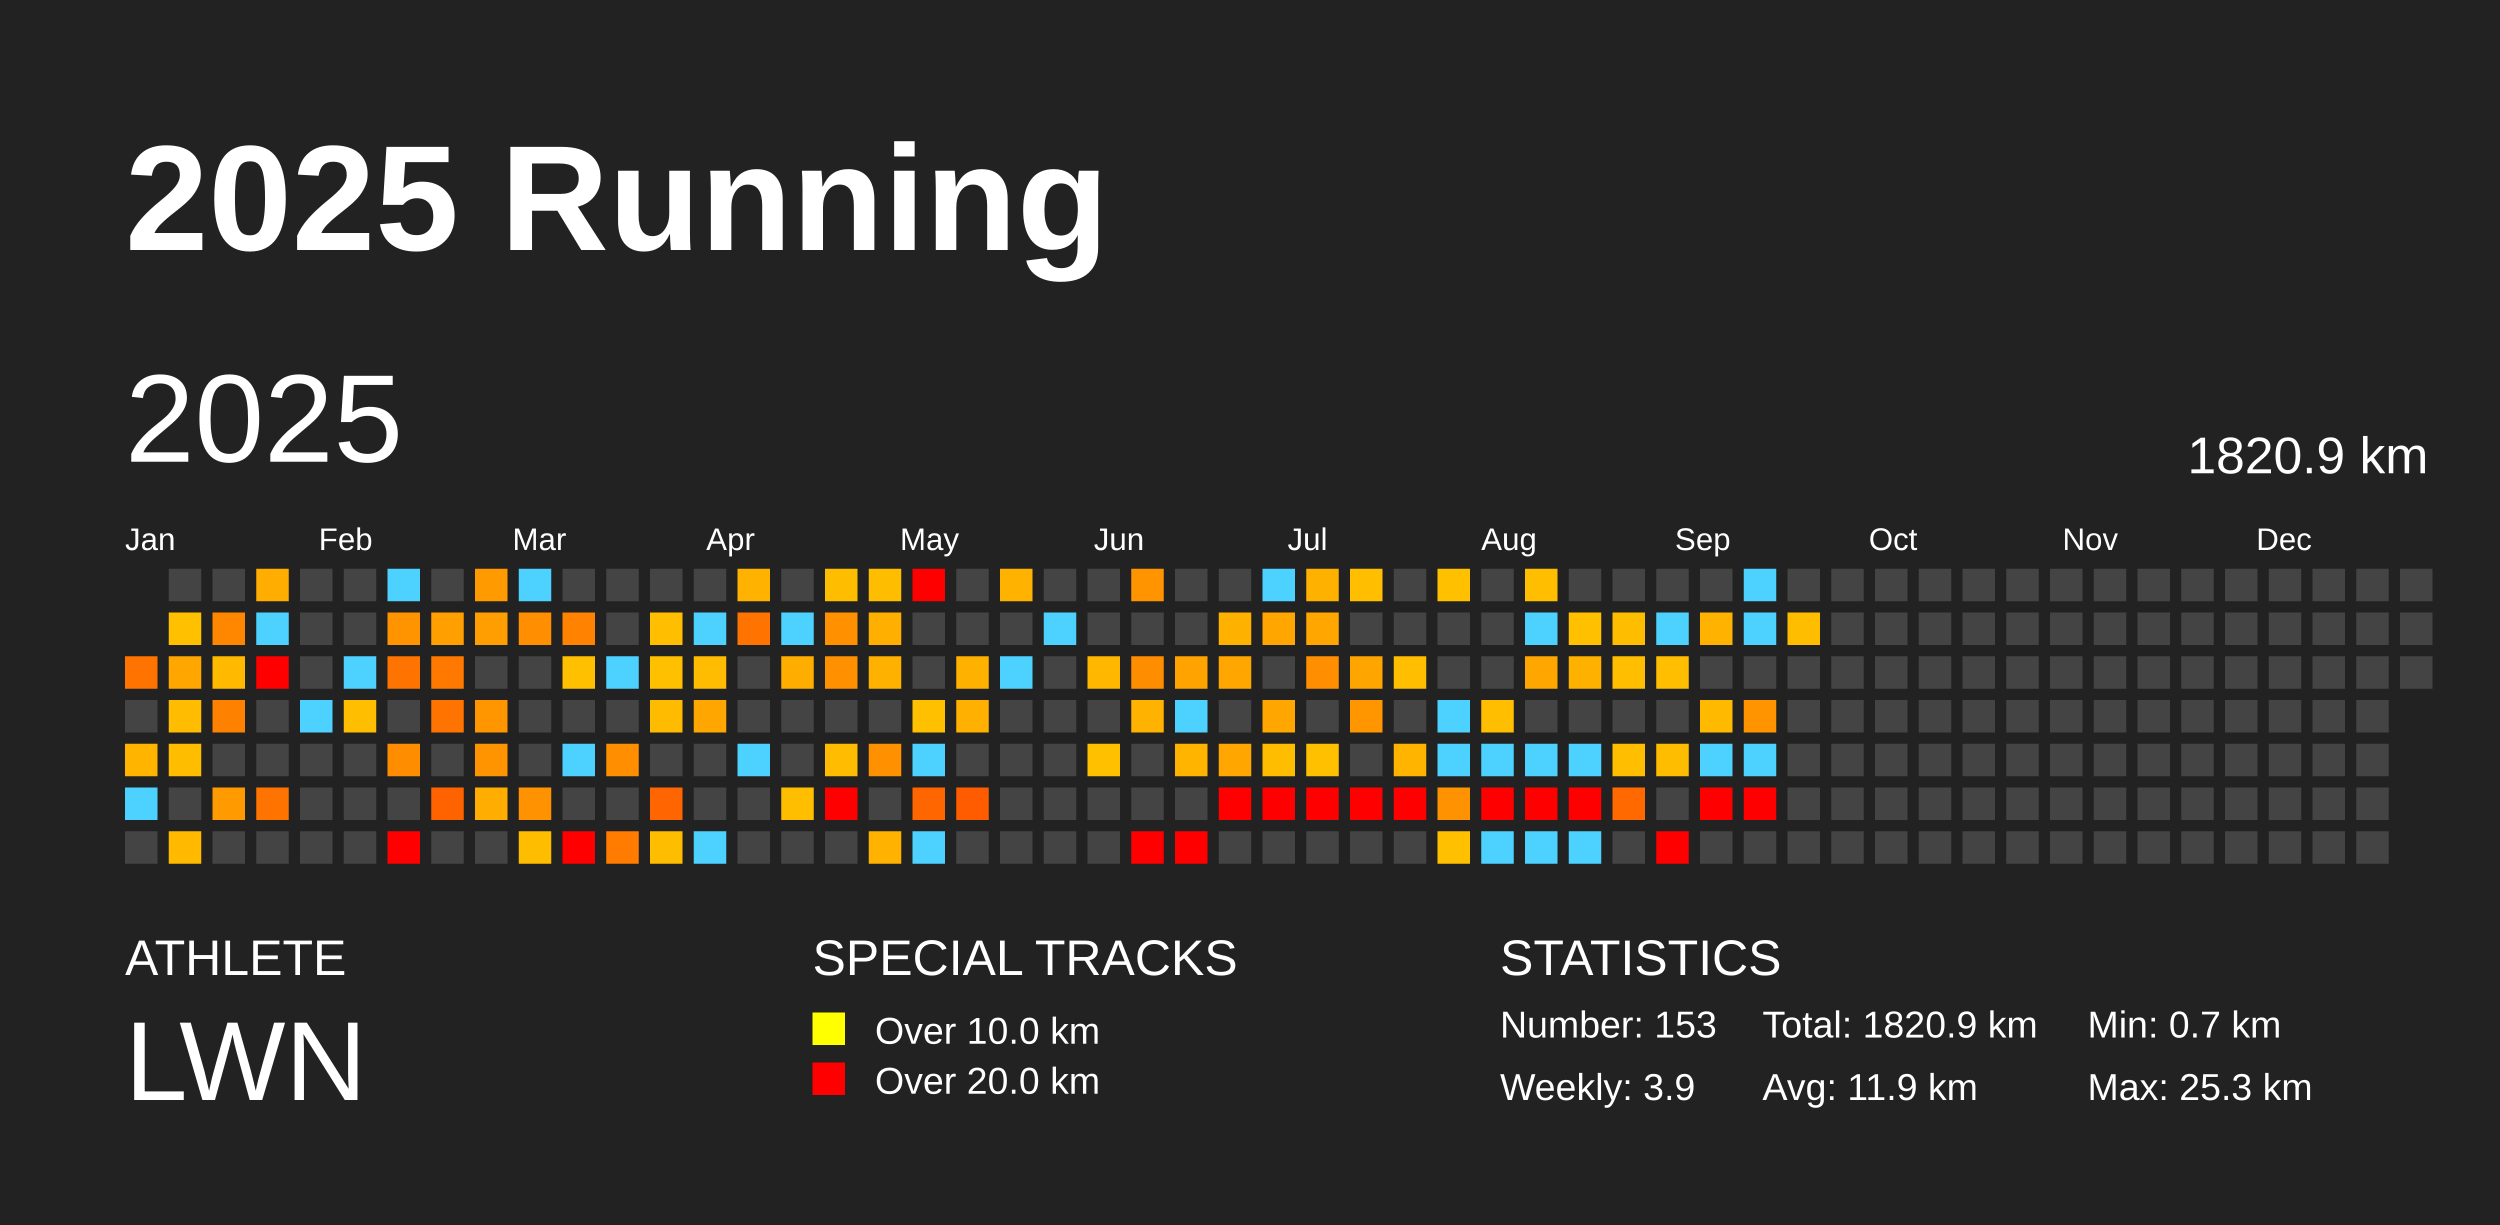
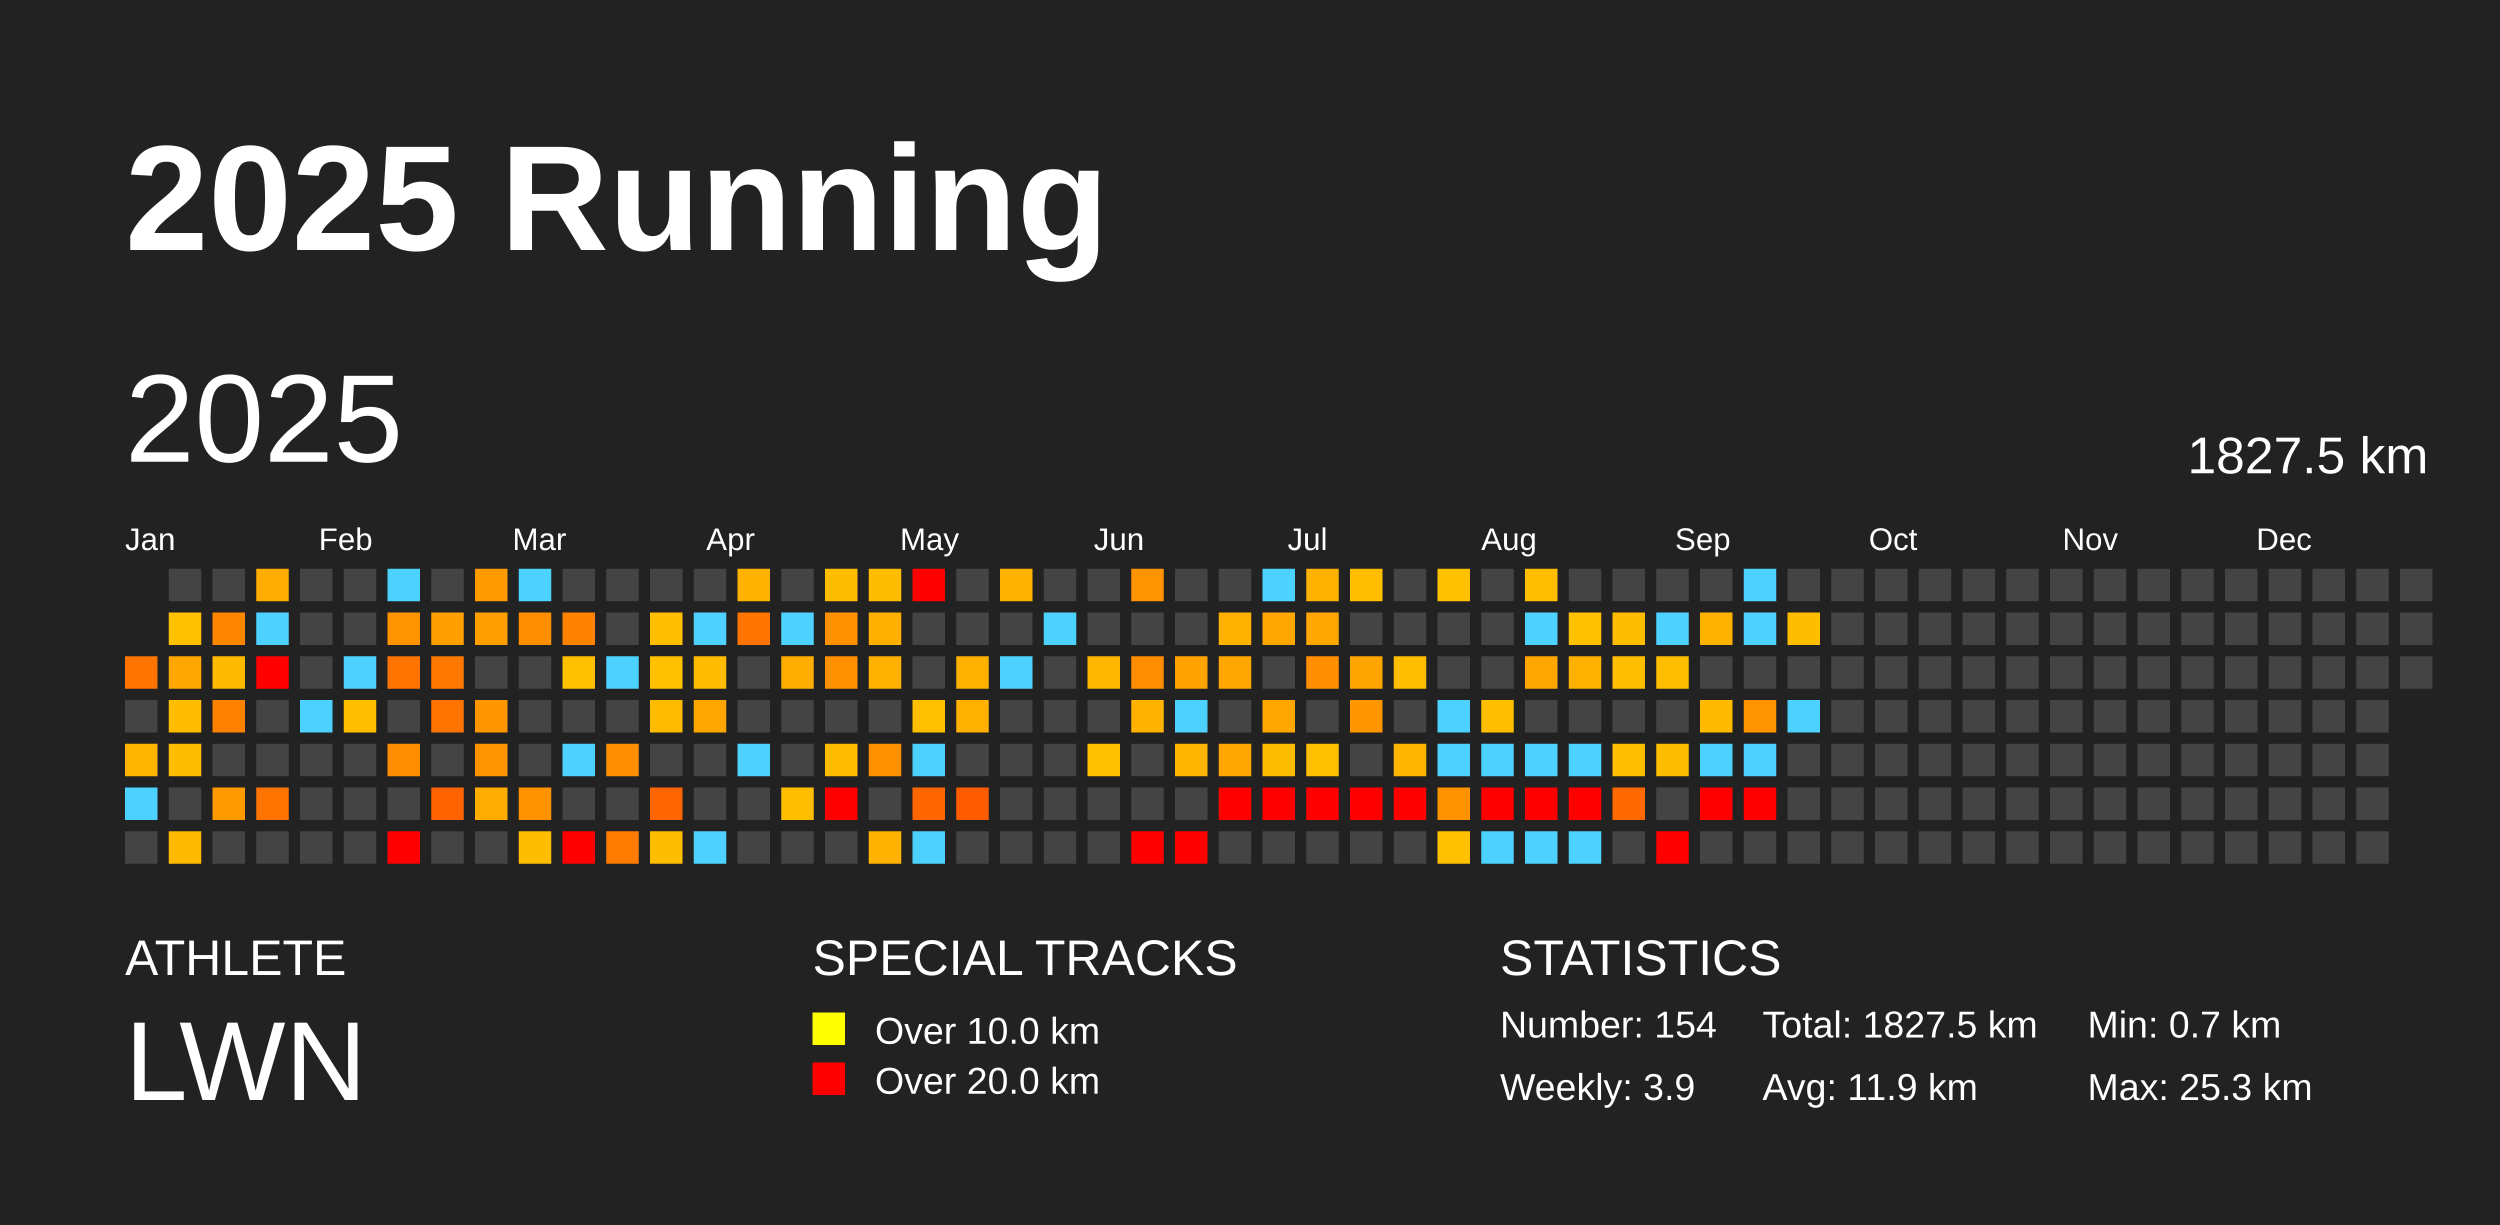
<svg xmlns="http://www.w3.org/2000/svg" baseProfile="full" height="98mm" version="1.1" viewBox="0,0,200,98" width="200mm">
  <defs />
  <rect fill="#222222" height="98" width="200" x="0" y="0" />
  <text fill="#FFFFFF" style="font-size:12px; font-family:Arial; font-weight:bold;" x="10" y="20">2025 Running</text>
  <text fill="#FFFFFF" style="font-size:4px; font-family:Arial" x="10" y="78">ATHLETE</text>
  <text fill="#FFFFFF" style="font-size:9px; font-family:Arial" x="10" y="88">LWN</text>
  <text fill="#FFFFFF" style="font-size:4px; font-family:Arial" x="65" y="78">SPECIAL TRACKS</text>
  <rect fill="yellow" height="2.6" width="2.6" x="65" y="81" />
  <text fill="#FFFFFF" style="font-size:3px; font-family:Arial" x="70" y="83.5">Over 10.0 km</text>
  <rect fill="red" height="2.6" width="2.6" x="65" y="85" />
  <text fill="#FFFFFF" style="font-size:3px; font-family:Arial" x="70" y="87.5">Over 20.0 km</text>
  <text fill="#FFFFFF" style="font-size:4px; font-family:Arial" x="120" y="78">STATISTICS</text>
-   <text fill="#FFFFFF" style="font-size:3px; font-family:Arial" x="120" y="83">Number: 153</text>
+   <text fill="#FFFFFF" style="font-size:3px; font-family:Arial" x="120" y="83">Number: 154</text>
  <text fill="#FFFFFF" style="font-size:3px; font-family:Arial" x="120" y="88">Weekly: 3.9</text>
-   <text fill="#FFFFFF" style="font-size:3px; font-family:Arial" x="141" y="83">Total: 1820.9 km</text>
+   <text fill="#FFFFFF" style="font-size:3px; font-family:Arial" x="141" y="83">Total: 1827.5 km</text>
  <text fill="#FFFFFF" style="font-size:3px; font-family:Arial" x="141" y="88">Avg: 11.9 km</text>
  <text fill="#FFFFFF" style="font-size:3px; font-family:Arial" x="167" y="83">Min: 0.7 km</text>
  <text fill="#FFFFFF" style="font-size:3px; font-family:Arial" x="167" y="88">Max: 25.3 km</text>
  <text dominant-baseline="hanging" fill="#FFFFFF" style="font-size:10.0px; font-family:Arial;" x="10" y="30">2025</text>
-   <text dominant-baseline="hanging" fill="#FFFFFF" style="font-size:4.125px; font-family:Arial;" x="175" y="35">1820.9 km</text>
+   <text dominant-baseline="hanging" fill="#FFFFFF" style="font-size:4.125px; font-family:Arial;" x="175" y="35">1827.5 km</text>
  <text fill="#FFFFFF" style="font-size:2.5px; font-family:Arial" x="10.0" y="44">Jan</text>
  <text fill="#FFFFFF" style="font-size:2.5px; font-family:Arial" x="25.5" y="44">Feb</text>
  <text fill="#FFFFFF" style="font-size:2.5px; font-family:Arial" x="41.0" y="44">Mar</text>
  <text fill="#FFFFFF" style="font-size:2.5px; font-family:Arial" x="56.5" y="44">Apr</text>
  <text fill="#FFFFFF" style="font-size:2.5px; font-family:Arial" x="72.0" y="44">May</text>
  <text fill="#FFFFFF" style="font-size:2.5px; font-family:Arial" x="87.5" y="44">Jun</text>
  <text fill="#FFFFFF" style="font-size:2.5px; font-family:Arial" x="103.0" y="44">Jul</text>
  <text fill="#FFFFFF" style="font-size:2.5px; font-family:Arial" x="118.5" y="44">Aug</text>
  <text fill="#FFFFFF" style="font-size:2.5px; font-family:Arial" x="134.0" y="44">Sep</text>
  <text fill="#FFFFFF" style="font-size:2.5px; font-family:Arial" x="149.5" y="44">Oct</text>
  <text fill="#FFFFFF" style="font-size:2.5px; font-family:Arial" x="165.0" y="44">Nov</text>
  <text fill="#FFFFFF" style="font-size:2.5px; font-family:Arial" x="180.5" y="44">Dec</text>
  <rect fill="#ff7300" height="2.6" width="2.6" x="10.0" y="52.5" />
  <rect fill="#444444" height="2.6" width="2.6" x="10.0" y="56.0" />
  <rect fill="#ffb400" height="2.6" width="2.6" x="10.0" y="59.5" />
  <rect fill="#4dd2ff" height="2.6" width="2.6" x="10.0" y="63.0" />
  <rect fill="#444444" height="2.6" width="2.6" x="10.0" y="66.5" />
  <rect fill="#444444" height="2.6" width="2.6" x="13.5" y="45.5" />
  <rect fill="#ffc000" height="2.6" width="2.6" x="13.5" y="49.0" />
  <rect fill="#ffa700" height="2.6" width="2.6" x="13.5" y="52.5" />
  <rect fill="#ffbc00" height="2.6" width="2.6" x="13.5" y="56.0" />
  <rect fill="#ffbd00" height="2.6" width="2.6" x="13.5" y="59.5" />
  <rect fill="#444444" height="2.6" width="2.6" x="13.5" y="63.0" />
  <rect fill="#ffba00" height="2.6" width="2.6" x="13.5" y="66.5" />
  <rect fill="#444444" height="2.6" width="2.6" x="17.0" y="45.5" />
  <rect fill="#ff8700" height="2.6" width="2.6" x="17.0" y="49.0" />
  <rect fill="#ffba00" height="2.6" width="2.6" x="17.0" y="52.5" />
  <rect fill="#ff8100" height="2.6" width="2.6" x="17.0" y="56.0" />
  <rect fill="#444444" height="2.6" width="2.6" x="17.0" y="59.5" />
  <rect fill="#ff9a00" height="2.6" width="2.6" x="17.0" y="63.0" />
  <rect fill="#444444" height="2.6" width="2.6" x="17.0" y="66.5" />
  <rect fill="#ffad00" height="2.6" width="2.6" x="20.5" y="45.5" />
  <rect fill="#4dd2ff" height="2.6" width="2.6" x="20.5" y="49.0" />
  <rect fill="red" height="2.6" width="2.6" x="20.5" y="52.5" />
  <rect fill="#444444" height="2.6" width="2.6" x="20.5" y="56.0" />
  <rect fill="#444444" height="2.6" width="2.6" x="20.5" y="59.5" />
  <rect fill="#ff7400" height="2.6" width="2.6" x="20.5" y="63.0" />
  <rect fill="#444444" height="2.6" width="2.6" x="20.5" y="66.5" />
  <rect fill="#444444" height="2.6" width="2.6" x="24.0" y="45.5" />
  <rect fill="#444444" height="2.6" width="2.6" x="24.0" y="49.0" />
  <rect fill="#444444" height="2.6" width="2.6" x="24.0" y="52.5" />
  <rect fill="#4dd2ff" height="2.6" width="2.6" x="24.0" y="56.0" />
  <rect fill="#444444" height="2.6" width="2.6" x="24.0" y="59.5" />
  <rect fill="#444444" height="2.6" width="2.6" x="24.0" y="63.0" />
  <rect fill="#444444" height="2.6" width="2.6" x="24.0" y="66.5" />
  <rect fill="#444444" height="2.6" width="2.6" x="27.5" y="45.5" />
  <rect fill="#444444" height="2.6" width="2.6" x="27.5" y="49.0" />
  <rect fill="#4dd2ff" height="2.6" width="2.6" x="27.5" y="52.5" />
  <rect fill="#ffbf00" height="2.6" width="2.6" x="27.5" y="56.0" />
  <rect fill="#444444" height="2.6" width="2.6" x="27.5" y="59.5" />
  <rect fill="#444444" height="2.6" width="2.6" x="27.5" y="63.0" />
  <rect fill="#444444" height="2.6" width="2.6" x="27.5" y="66.5" />
  <rect fill="#4dd2ff" height="2.6" width="2.6" x="31.0" y="45.5" />
  <rect fill="#ff9300" height="2.6" width="2.6" x="31.0" y="49.0" />
  <rect fill="#ff7300" height="2.6" width="2.6" x="31.0" y="52.5" />
  <rect fill="#444444" height="2.6" width="2.6" x="31.0" y="56.0" />
  <rect fill="#ff8d00" height="2.6" width="2.6" x="31.0" y="59.5" />
  <rect fill="#444444" height="2.6" width="2.6" x="31.0" y="63.0" />
  <rect fill="red" height="2.6" width="2.6" x="31.0" y="66.5" />
  <rect fill="#444444" height="2.6" width="2.6" x="34.5" y="45.5" />
  <rect fill="#ffa000" height="2.6" width="2.6" x="34.5" y="49.0" />
  <rect fill="#ff7900" height="2.6" width="2.6" x="34.5" y="52.5" />
  <rect fill="#ff7300" height="2.6" width="2.6" x="34.5" y="56.0" />
  <rect fill="#444444" height="2.6" width="2.6" x="34.5" y="59.5" />
  <rect fill="#ff6300" height="2.6" width="2.6" x="34.5" y="63.0" />
  <rect fill="#444444" height="2.6" width="2.6" x="34.5" y="66.5" />
  <rect fill="#ff9b00" height="2.6" width="2.6" x="38.0" y="45.5" />
  <rect fill="#ff9e00" height="2.6" width="2.6" x="38.0" y="49.0" />
  <rect fill="#444444" height="2.6" width="2.6" x="38.0" y="52.5" />
  <rect fill="#ff9600" height="2.6" width="2.6" x="38.0" y="56.0" />
  <rect fill="#ff9300" height="2.6" width="2.6" x="38.0" y="59.5" />
  <rect fill="#ffad00" height="2.6" width="2.6" x="38.0" y="63.0" />
  <rect fill="#444444" height="2.6" width="2.6" x="38.0" y="66.5" />
  <rect fill="#4dd2ff" height="2.6" width="2.6" x="41.5" y="45.5" />
  <rect fill="#ff8e00" height="2.6" width="2.6" x="41.5" y="49.0" />
  <rect fill="#444444" height="2.6" width="2.6" x="41.5" y="52.5" />
  <rect fill="#444444" height="2.6" width="2.6" x="41.5" y="56.0" />
  <rect fill="#444444" height="2.6" width="2.6" x="41.5" y="59.5" />
  <rect fill="#ff9200" height="2.6" width="2.6" x="41.5" y="63.0" />
  <rect fill="#ffbd00" height="2.6" width="2.6" x="41.5" y="66.5" />
  <rect fill="#444444" height="2.6" width="2.6" x="45.0" y="45.5" />
  <rect fill="#ff8200" height="2.6" width="2.6" x="45.0" y="49.0" />
  <rect fill="#ffc000" height="2.6" width="2.6" x="45.0" y="52.5" />
  <rect fill="#444444" height="2.6" width="2.6" x="45.0" y="56.0" />
  <rect fill="#4dd2ff" height="2.6" width="2.6" x="45.0" y="59.5" />
  <rect fill="#444444" height="2.6" width="2.6" x="45.0" y="63.0" />
  <rect fill="red" height="2.6" width="2.6" x="45.0" y="66.5" />
  <rect fill="#444444" height="2.6" width="2.6" x="48.5" y="45.5" />
  <rect fill="#444444" height="2.6" width="2.6" x="48.5" y="49.0" />
  <rect fill="#4dd2ff" height="2.6" width="2.6" x="48.5" y="52.5" />
  <rect fill="#444444" height="2.6" width="2.6" x="48.5" y="56.0" />
  <rect fill="#ff8e00" height="2.6" width="2.6" x="48.5" y="59.5" />
  <rect fill="#444444" height="2.6" width="2.6" x="48.5" y="63.0" />
  <rect fill="#ff7c00" height="2.6" width="2.6" x="48.5" y="66.5" />
  <rect fill="#444444" height="2.6" width="2.6" x="52.0" y="45.5" />
  <rect fill="#ffbf00" height="2.6" width="2.6" x="52.0" y="49.0" />
  <rect fill="#ffc000" height="2.6" width="2.6" x="52.0" y="52.5" />
  <rect fill="#ffbb00" height="2.6" width="2.6" x="52.0" y="56.0" />
  <rect fill="#444444" height="2.6" width="2.6" x="52.0" y="59.5" />
  <rect fill="#ff6500" height="2.6" width="2.6" x="52.0" y="63.0" />
  <rect fill="#ffbd00" height="2.6" width="2.6" x="52.0" y="66.5" />
  <rect fill="#444444" height="2.6" width="2.6" x="55.5" y="45.5" />
  <rect fill="#4dd2ff" height="2.6" width="2.6" x="55.5" y="49.0" />
  <rect fill="#ffbc00" height="2.6" width="2.6" x="55.5" y="52.5" />
  <rect fill="#ffa600" height="2.6" width="2.6" x="55.5" y="56.0" />
  <rect fill="#444444" height="2.6" width="2.6" x="55.5" y="59.5" />
  <rect fill="#444444" height="2.6" width="2.6" x="55.5" y="63.0" />
  <rect fill="#4dd2ff" height="2.6" width="2.6" x="55.5" y="66.5" />
  <rect fill="#ffb200" height="2.6" width="2.6" x="59.0" y="45.5" />
  <rect fill="#ff7300" height="2.6" width="2.6" x="59.0" y="49.0" />
  <rect fill="#444444" height="2.6" width="2.6" x="59.0" y="52.5" />
  <rect fill="#444444" height="2.6" width="2.6" x="59.0" y="56.0" />
  <rect fill="#4dd2ff" height="2.6" width="2.6" x="59.0" y="59.5" />
  <rect fill="#444444" height="2.6" width="2.6" x="59.0" y="63.0" />
  <rect fill="#444444" height="2.6" width="2.6" x="59.0" y="66.5" />
  <rect fill="#444444" height="2.6" width="2.6" x="62.5" y="45.5" />
  <rect fill="#4dd2ff" height="2.6" width="2.6" x="62.5" y="49.0" />
  <rect fill="#ffae00" height="2.6" width="2.6" x="62.5" y="52.5" />
  <rect fill="#444444" height="2.6" width="2.6" x="62.5" y="56.0" />
  <rect fill="#444444" height="2.6" width="2.6" x="62.5" y="59.5" />
  <rect fill="#ffbf00" height="2.6" width="2.6" x="62.5" y="63.0" />
  <rect fill="#444444" height="2.6" width="2.6" x="62.5" y="66.5" />
  <rect fill="#ffbd00" height="2.6" width="2.6" x="66.0" y="45.5" />
  <rect fill="#ff9000" height="2.6" width="2.6" x="66.0" y="49.0" />
  <rect fill="#ff9000" height="2.6" width="2.6" x="66.0" y="52.5" />
  <rect fill="#444444" height="2.6" width="2.6" x="66.0" y="56.0" />
  <rect fill="#ffbc00" height="2.6" width="2.6" x="66.0" y="59.5" />
  <rect fill="red" height="2.6" width="2.6" x="66.0" y="63.0" />
  <rect fill="#444444" height="2.6" width="2.6" x="66.0" y="66.5" />
  <rect fill="#ffbd00" height="2.6" width="2.6" x="69.5" y="45.5" />
  <rect fill="#ffaf00" height="2.6" width="2.6" x="69.5" y="49.0" />
  <rect fill="#ffb100" height="2.6" width="2.6" x="69.5" y="52.5" />
  <rect fill="#444444" height="2.6" width="2.6" x="69.5" y="56.0" />
  <rect fill="#ff9100" height="2.6" width="2.6" x="69.5" y="59.5" />
  <rect fill="#444444" height="2.6" width="2.6" x="69.5" y="63.0" />
  <rect fill="#ffb200" height="2.6" width="2.6" x="69.5" y="66.5" />
  <rect fill="red" height="2.6" width="2.6" x="73.0" y="45.5" />
  <rect fill="#444444" height="2.6" width="2.6" x="73.0" y="49.0" />
  <rect fill="#444444" height="2.6" width="2.6" x="73.0" y="52.5" />
  <rect fill="#ffc000" height="2.6" width="2.6" x="73.0" y="56.0" />
  <rect fill="#4dd2ff" height="2.6" width="2.6" x="73.0" y="59.5" />
  <rect fill="#ff6600" height="2.6" width="2.6" x="73.0" y="63.0" />
  <rect fill="#4dd2ff" height="2.6" width="2.6" x="73.0" y="66.5" />
  <rect fill="#444444" height="2.6" width="2.6" x="76.5" y="45.5" />
  <rect fill="#444444" height="2.6" width="2.6" x="76.5" y="49.0" />
  <rect fill="#ffb100" height="2.6" width="2.6" x="76.5" y="52.5" />
  <rect fill="#ffb000" height="2.6" width="2.6" x="76.5" y="56.0" />
  <rect fill="#444444" height="2.6" width="2.6" x="76.5" y="59.5" />
  <rect fill="#ff5c00" height="2.6" width="2.6" x="76.5" y="63.0" />
  <rect fill="#444444" height="2.6" width="2.6" x="76.5" y="66.5" />
  <rect fill="#ffb200" height="2.6" width="2.6" x="80.0" y="45.5" />
  <rect fill="#444444" height="2.6" width="2.6" x="80.0" y="49.0" />
  <rect fill="#4dd2ff" height="2.6" width="2.6" x="80.0" y="52.5" />
  <rect fill="#444444" height="2.6" width="2.6" x="80.0" y="56.0" />
  <rect fill="#444444" height="2.6" width="2.6" x="80.0" y="59.5" />
  <rect fill="#444444" height="2.6" width="2.6" x="80.0" y="63.0" />
  <rect fill="#444444" height="2.6" width="2.6" x="80.0" y="66.5" />
  <rect fill="#444444" height="2.6" width="2.6" x="83.5" y="45.5" />
  <rect fill="#4dd2ff" height="2.6" width="2.6" x="83.5" y="49.0" />
  <rect fill="#444444" height="2.6" width="2.6" x="83.5" y="52.5" />
  <rect fill="#444444" height="2.6" width="2.6" x="83.5" y="56.0" />
  <rect fill="#444444" height="2.6" width="2.6" x="83.5" y="59.5" />
  <rect fill="#444444" height="2.6" width="2.6" x="83.5" y="63.0" />
  <rect fill="#444444" height="2.6" width="2.6" x="83.5" y="66.5" />
  <rect fill="#444444" height="2.6" width="2.6" x="87.0" y="45.5" />
  <rect fill="#444444" height="2.6" width="2.6" x="87.0" y="49.0" />
  <rect fill="#ffb700" height="2.6" width="2.6" x="87.0" y="52.5" />
  <rect fill="#444444" height="2.6" width="2.6" x="87.0" y="56.0" />
  <rect fill="#ffc000" height="2.6" width="2.6" x="87.0" y="59.5" />
  <rect fill="#444444" height="2.6" width="2.6" x="87.0" y="63.0" />
  <rect fill="#444444" height="2.6" width="2.6" x="87.0" y="66.5" />
  <rect fill="#ff9400" height="2.6" width="2.6" x="90.5" y="45.5" />
  <rect fill="#444444" height="2.6" width="2.6" x="90.5" y="49.0" />
  <rect fill="#ff8d00" height="2.6" width="2.6" x="90.5" y="52.5" />
  <rect fill="#ffb200" height="2.6" width="2.6" x="90.5" y="56.0" />
  <rect fill="#444444" height="2.6" width="2.6" x="90.5" y="59.5" />
  <rect fill="#444444" height="2.6" width="2.6" x="90.5" y="63.0" />
  <rect fill="red" height="2.6" width="2.6" x="90.5" y="66.5" />
  <rect fill="#444444" height="2.6" width="2.6" x="94.0" y="45.5" />
  <rect fill="#444444" height="2.6" width="2.6" x="94.0" y="49.0" />
  <rect fill="#ffa300" height="2.6" width="2.6" x="94.0" y="52.5" />
  <rect fill="#4dd2ff" height="2.6" width="2.6" x="94.0" y="56.0" />
  <rect fill="#ffb400" height="2.6" width="2.6" x="94.0" y="59.5" />
  <rect fill="#444444" height="2.6" width="2.6" x="94.0" y="63.0" />
  <rect fill="red" height="2.6" width="2.6" x="94.0" y="66.5" />
  <rect fill="#444444" height="2.6" width="2.6" x="97.5" y="45.5" />
  <rect fill="#ffb100" height="2.6" width="2.6" x="97.5" y="49.0" />
  <rect fill="#ffa700" height="2.6" width="2.6" x="97.5" y="52.5" />
  <rect fill="#444444" height="2.6" width="2.6" x="97.5" y="56.0" />
  <rect fill="#ffa700" height="2.6" width="2.6" x="97.5" y="59.5" />
  <rect fill="red" height="2.6" width="2.6" x="97.5" y="63.0" />
  <rect fill="#444444" height="2.6" width="2.6" x="97.5" y="66.5" />
  <rect fill="#4dd2ff" height="2.6" width="2.6" x="101.0" y="45.5" />
  <rect fill="#ffa700" height="2.6" width="2.6" x="101.0" y="49.0" />
  <rect fill="#444444" height="2.6" width="2.6" x="101.0" y="52.5" />
  <rect fill="#ffa600" height="2.6" width="2.6" x="101.0" y="56.0" />
  <rect fill="#ffbd00" height="2.6" width="2.6" x="101.0" y="59.5" />
  <rect fill="red" height="2.6" width="2.6" x="101.0" y="63.0" />
  <rect fill="#444444" height="2.6" width="2.6" x="101.0" y="66.5" />
  <rect fill="#ffb100" height="2.6" width="2.6" x="104.5" y="45.5" />
  <rect fill="#ffa700" height="2.6" width="2.6" x="104.5" y="49.0" />
  <rect fill="#ff8f00" height="2.6" width="2.6" x="104.5" y="52.5" />
  <rect fill="#444444" height="2.6" width="2.6" x="104.5" y="56.0" />
  <rect fill="#ffc000" height="2.6" width="2.6" x="104.5" y="59.5" />
  <rect fill="red" height="2.6" width="2.6" x="104.5" y="63.0" />
  <rect fill="#444444" height="2.6" width="2.6" x="104.5" y="66.5" />
  <rect fill="#ffbf00" height="2.6" width="2.6" x="108.0" y="45.5" />
  <rect fill="#444444" height="2.6" width="2.6" x="108.0" y="49.0" />
  <rect fill="#ffa500" height="2.6" width="2.6" x="108.0" y="52.5" />
  <rect fill="#ff9600" height="2.6" width="2.6" x="108.0" y="56.0" />
  <rect fill="#444444" height="2.6" width="2.6" x="108.0" y="59.5" />
  <rect fill="red" height="2.6" width="2.6" x="108.0" y="63.0" />
  <rect fill="#444444" height="2.6" width="2.6" x="108.0" y="66.5" />
  <rect fill="#444444" height="2.6" width="2.6" x="111.5" y="45.5" />
  <rect fill="#444444" height="2.6" width="2.6" x="111.5" y="49.0" />
  <rect fill="#ffbe00" height="2.6" width="2.6" x="111.5" y="52.5" />
  <rect fill="#444444" height="2.6" width="2.6" x="111.5" y="56.0" />
  <rect fill="#ffb400" height="2.6" width="2.6" x="111.5" y="59.5" />
  <rect fill="red" height="2.6" width="2.6" x="111.5" y="63.0" />
  <rect fill="#444444" height="2.6" width="2.6" x="111.5" y="66.5" />
  <rect fill="#ffc000" height="2.6" width="2.6" x="115.0" y="45.5" />
  <rect fill="#444444" height="2.6" width="2.6" x="115.0" y="49.0" />
  <rect fill="#444444" height="2.6" width="2.6" x="115.0" y="52.5" />
  <rect fill="#4dd2ff" height="2.6" width="2.6" x="115.0" y="56.0" />
  <rect fill="#4dd2ff" height="2.6" width="2.6" x="115.0" y="59.5" />
  <rect fill="#ff9200" height="2.6" width="2.6" x="115.0" y="63.0" />
  <rect fill="#ffc000" height="2.6" width="2.6" x="115.0" y="66.5" />
  <rect fill="#444444" height="2.6" width="2.6" x="118.5" y="45.5" />
  <rect fill="#444444" height="2.6" width="2.6" x="118.5" y="49.0" />
  <rect fill="#444444" height="2.6" width="2.6" x="118.5" y="52.5" />
  <rect fill="#ffbf00" height="2.6" width="2.6" x="118.5" y="56.0" />
  <rect fill="#4dd2ff" height="2.6" width="2.6" x="118.5" y="59.5" />
  <rect fill="red" height="2.6" width="2.6" x="118.5" y="63.0" />
  <rect fill="#4dd2ff" height="2.6" width="2.6" x="118.5" y="66.5" />
  <rect fill="#ffbf00" height="2.6" width="2.6" x="122.0" y="45.5" />
  <rect fill="#4dd2ff" height="2.6" width="2.6" x="122.0" y="49.0" />
  <rect fill="#ffa700" height="2.6" width="2.6" x="122.0" y="52.5" />
  <rect fill="#444444" height="2.6" width="2.6" x="122.0" y="56.0" />
  <rect fill="#4dd2ff" height="2.6" width="2.6" x="122.0" y="59.5" />
  <rect fill="red" height="2.6" width="2.6" x="122.0" y="63.0" />
  <rect fill="#4dd2ff" height="2.6" width="2.6" x="122.0" y="66.5" />
  <rect fill="#444444" height="2.6" width="2.6" x="125.5" y="45.5" />
  <rect fill="#ffc000" height="2.6" width="2.6" x="125.5" y="49.0" />
  <rect fill="#ffb100" height="2.6" width="2.6" x="125.5" y="52.5" />
  <rect fill="#444444" height="2.6" width="2.6" x="125.5" y="56.0" />
  <rect fill="#4dd2ff" height="2.6" width="2.6" x="125.5" y="59.5" />
  <rect fill="red" height="2.6" width="2.6" x="125.5" y="63.0" />
  <rect fill="#4dd2ff" height="2.6" width="2.6" x="125.5" y="66.5" />
  <rect fill="#444444" height="2.6" width="2.6" x="129.0" y="45.5" />
  <rect fill="#ffbd00" height="2.6" width="2.6" x="129.0" y="49.0" />
  <rect fill="#ffbf00" height="2.6" width="2.6" x="129.0" y="52.5" />
  <rect fill="#444444" height="2.6" width="2.6" x="129.0" y="56.0" />
  <rect fill="#ffbe00" height="2.6" width="2.6" x="129.0" y="59.5" />
  <rect fill="#ff6900" height="2.6" width="2.6" x="129.0" y="63.0" />
  <rect fill="#444444" height="2.6" width="2.6" x="129.0" y="66.5" />
  <rect fill="#444444" height="2.6" width="2.6" x="132.5" y="45.5" />
  <rect fill="#4dd2ff" height="2.6" width="2.6" x="132.5" y="49.0" />
  <rect fill="#ffbf00" height="2.6" width="2.6" x="132.5" y="52.5" />
  <rect fill="#444444" height="2.6" width="2.6" x="132.5" y="56.0" />
  <rect fill="#ffbd00" height="2.6" width="2.6" x="132.5" y="59.5" />
  <rect fill="#444444" height="2.6" width="2.6" x="132.5" y="63.0" />
  <rect fill="red" height="2.6" width="2.6" x="132.5" y="66.5" />
  <rect fill="#444444" height="2.6" width="2.6" x="136.0" y="45.5" />
  <rect fill="#ffb300" height="2.6" width="2.6" x="136.0" y="49.0" />
  <rect fill="#444444" height="2.6" width="2.6" x="136.0" y="52.5" />
  <rect fill="#ffba00" height="2.6" width="2.6" x="136.0" y="56.0" />
  <rect fill="#4dd2ff" height="2.6" width="2.6" x="136.0" y="59.5" />
  <rect fill="red" height="2.6" width="2.6" x="136.0" y="63.0" />
  <rect fill="#444444" height="2.6" width="2.6" x="136.0" y="66.5" />
  <rect fill="#4dd2ff" height="2.6" width="2.6" x="139.5" y="45.5" />
  <rect fill="#4dd2ff" height="2.6" width="2.6" x="139.5" y="49.0" />
  <rect fill="#444444" height="2.6" width="2.6" x="139.5" y="52.5" />
  <rect fill="#ff9400" height="2.6" width="2.6" x="139.5" y="56.0" />
  <rect fill="#4dd2ff" height="2.6" width="2.6" x="139.5" y="59.5" />
  <rect fill="red" height="2.6" width="2.6" x="139.5" y="63.0" />
  <rect fill="#444444" height="2.6" width="2.6" x="139.5" y="66.5" />
  <rect fill="#444444" height="2.6" width="2.6" x="143.0" y="45.5" />
  <rect fill="#ffbd00" height="2.6" width="2.6" x="143.0" y="49.0" />
  <rect fill="#444444" height="2.6" width="2.6" x="143.0" y="52.5" />
-   <rect fill="#444444" height="2.6" width="2.6" x="143.0" y="56.0" />
+   <rect fill="#4dd2ff" height="2.6" width="2.6" x="143.0" y="56.0" />
  <rect fill="#444444" height="2.6" width="2.6" x="143.0" y="59.5" />
  <rect fill="#444444" height="2.6" width="2.6" x="143.0" y="63.0" />
  <rect fill="#444444" height="2.6" width="2.6" x="143.0" y="66.5" />
  <rect fill="#444444" height="2.6" width="2.6" x="146.5" y="45.5" />
  <rect fill="#444444" height="2.6" width="2.6" x="146.5" y="49.0" />
  <rect fill="#444444" height="2.6" width="2.6" x="146.5" y="52.5" />
  <rect fill="#444444" height="2.6" width="2.6" x="146.5" y="56.0" />
  <rect fill="#444444" height="2.6" width="2.6" x="146.5" y="59.5" />
  <rect fill="#444444" height="2.6" width="2.6" x="146.5" y="63.0" />
  <rect fill="#444444" height="2.6" width="2.6" x="146.5" y="66.5" />
  <rect fill="#444444" height="2.6" width="2.6" x="150.0" y="45.5" />
  <rect fill="#444444" height="2.6" width="2.6" x="150.0" y="49.0" />
  <rect fill="#444444" height="2.6" width="2.6" x="150.0" y="52.5" />
  <rect fill="#444444" height="2.6" width="2.6" x="150.0" y="56.0" />
  <rect fill="#444444" height="2.6" width="2.6" x="150.0" y="59.5" />
  <rect fill="#444444" height="2.6" width="2.6" x="150.0" y="63.0" />
  <rect fill="#444444" height="2.6" width="2.6" x="150.0" y="66.5" />
  <rect fill="#444444" height="2.6" width="2.6" x="153.5" y="45.5" />
  <rect fill="#444444" height="2.6" width="2.6" x="153.5" y="49.0" />
  <rect fill="#444444" height="2.6" width="2.6" x="153.5" y="52.5" />
  <rect fill="#444444" height="2.6" width="2.6" x="153.5" y="56.0" />
  <rect fill="#444444" height="2.6" width="2.6" x="153.5" y="59.5" />
  <rect fill="#444444" height="2.6" width="2.6" x="153.5" y="63.0" />
  <rect fill="#444444" height="2.6" width="2.6" x="153.5" y="66.5" />
  <rect fill="#444444" height="2.6" width="2.6" x="157.0" y="45.5" />
  <rect fill="#444444" height="2.6" width="2.6" x="157.0" y="49.0" />
  <rect fill="#444444" height="2.6" width="2.6" x="157.0" y="52.5" />
  <rect fill="#444444" height="2.6" width="2.6" x="157.0" y="56.0" />
  <rect fill="#444444" height="2.6" width="2.6" x="157.0" y="59.5" />
  <rect fill="#444444" height="2.6" width="2.6" x="157.0" y="63.0" />
  <rect fill="#444444" height="2.6" width="2.6" x="157.0" y="66.5" />
  <rect fill="#444444" height="2.6" width="2.6" x="160.5" y="45.5" />
  <rect fill="#444444" height="2.6" width="2.6" x="160.5" y="49.0" />
  <rect fill="#444444" height="2.6" width="2.6" x="160.5" y="52.5" />
  <rect fill="#444444" height="2.6" width="2.6" x="160.5" y="56.0" />
  <rect fill="#444444" height="2.6" width="2.6" x="160.5" y="59.5" />
  <rect fill="#444444" height="2.6" width="2.6" x="160.5" y="63.0" />
  <rect fill="#444444" height="2.6" width="2.6" x="160.5" y="66.5" />
  <rect fill="#444444" height="2.6" width="2.6" x="164.0" y="45.5" />
  <rect fill="#444444" height="2.6" width="2.6" x="164.0" y="49.0" />
  <rect fill="#444444" height="2.6" width="2.6" x="164.0" y="52.5" />
  <rect fill="#444444" height="2.6" width="2.6" x="164.0" y="56.0" />
  <rect fill="#444444" height="2.6" width="2.6" x="164.0" y="59.5" />
  <rect fill="#444444" height="2.6" width="2.6" x="164.0" y="63.0" />
  <rect fill="#444444" height="2.6" width="2.6" x="164.0" y="66.5" />
  <rect fill="#444444" height="2.6" width="2.6" x="167.5" y="45.5" />
  <rect fill="#444444" height="2.6" width="2.6" x="167.5" y="49.0" />
  <rect fill="#444444" height="2.6" width="2.6" x="167.5" y="52.5" />
  <rect fill="#444444" height="2.6" width="2.6" x="167.5" y="56.0" />
  <rect fill="#444444" height="2.6" width="2.6" x="167.5" y="59.5" />
  <rect fill="#444444" height="2.6" width="2.6" x="167.5" y="63.0" />
  <rect fill="#444444" height="2.6" width="2.6" x="167.5" y="66.5" />
  <rect fill="#444444" height="2.6" width="2.6" x="171.0" y="45.5" />
  <rect fill="#444444" height="2.6" width="2.6" x="171.0" y="49.0" />
  <rect fill="#444444" height="2.6" width="2.6" x="171.0" y="52.5" />
  <rect fill="#444444" height="2.6" width="2.6" x="171.0" y="56.0" />
  <rect fill="#444444" height="2.6" width="2.6" x="171.0" y="59.5" />
  <rect fill="#444444" height="2.6" width="2.6" x="171.0" y="63.0" />
  <rect fill="#444444" height="2.6" width="2.6" x="171.0" y="66.5" />
  <rect fill="#444444" height="2.6" width="2.6" x="174.5" y="45.5" />
  <rect fill="#444444" height="2.6" width="2.6" x="174.5" y="49.0" />
  <rect fill="#444444" height="2.6" width="2.6" x="174.5" y="52.5" />
  <rect fill="#444444" height="2.6" width="2.6" x="174.5" y="56.0" />
  <rect fill="#444444" height="2.6" width="2.6" x="174.5" y="59.5" />
  <rect fill="#444444" height="2.6" width="2.6" x="174.5" y="63.0" />
  <rect fill="#444444" height="2.6" width="2.6" x="174.5" y="66.5" />
  <rect fill="#444444" height="2.6" width="2.6" x="178.0" y="45.5" />
  <rect fill="#444444" height="2.6" width="2.6" x="178.0" y="49.0" />
  <rect fill="#444444" height="2.6" width="2.6" x="178.0" y="52.5" />
  <rect fill="#444444" height="2.6" width="2.6" x="178.0" y="56.0" />
  <rect fill="#444444" height="2.6" width="2.6" x="178.0" y="59.5" />
  <rect fill="#444444" height="2.6" width="2.6" x="178.0" y="63.0" />
  <rect fill="#444444" height="2.6" width="2.6" x="178.0" y="66.5" />
  <rect fill="#444444" height="2.6" width="2.6" x="181.5" y="45.5" />
  <rect fill="#444444" height="2.6" width="2.6" x="181.5" y="49.0" />
  <rect fill="#444444" height="2.6" width="2.6" x="181.5" y="52.5" />
  <rect fill="#444444" height="2.6" width="2.6" x="181.5" y="56.0" />
  <rect fill="#444444" height="2.6" width="2.6" x="181.5" y="59.5" />
  <rect fill="#444444" height="2.6" width="2.6" x="181.5" y="63.0" />
  <rect fill="#444444" height="2.6" width="2.6" x="181.5" y="66.5" />
  <rect fill="#444444" height="2.6" width="2.6" x="185.0" y="45.5" />
  <rect fill="#444444" height="2.6" width="2.6" x="185.0" y="49.0" />
  <rect fill="#444444" height="2.6" width="2.6" x="185.0" y="52.5" />
  <rect fill="#444444" height="2.6" width="2.6" x="185.0" y="56.0" />
  <rect fill="#444444" height="2.6" width="2.6" x="185.0" y="59.5" />
  <rect fill="#444444" height="2.6" width="2.6" x="185.0" y="63.0" />
  <rect fill="#444444" height="2.6" width="2.6" x="185.0" y="66.5" />
  <rect fill="#444444" height="2.6" width="2.6" x="188.5" y="45.5" />
  <rect fill="#444444" height="2.6" width="2.6" x="188.5" y="49.0" />
  <rect fill="#444444" height="2.6" width="2.6" x="188.5" y="52.5" />
  <rect fill="#444444" height="2.6" width="2.6" x="188.5" y="56.0" />
  <rect fill="#444444" height="2.6" width="2.6" x="188.5" y="59.5" />
  <rect fill="#444444" height="2.6" width="2.6" x="188.5" y="63.0" />
  <rect fill="#444444" height="2.6" width="2.6" x="188.5" y="66.5" />
  <rect fill="#444444" height="2.6" width="2.6" x="192.0" y="45.5" />
  <rect fill="#444444" height="2.6" width="2.6" x="192.0" y="49.0" />
  <rect fill="#444444" height="2.6" width="2.6" x="192.0" y="52.5" />
</svg>
